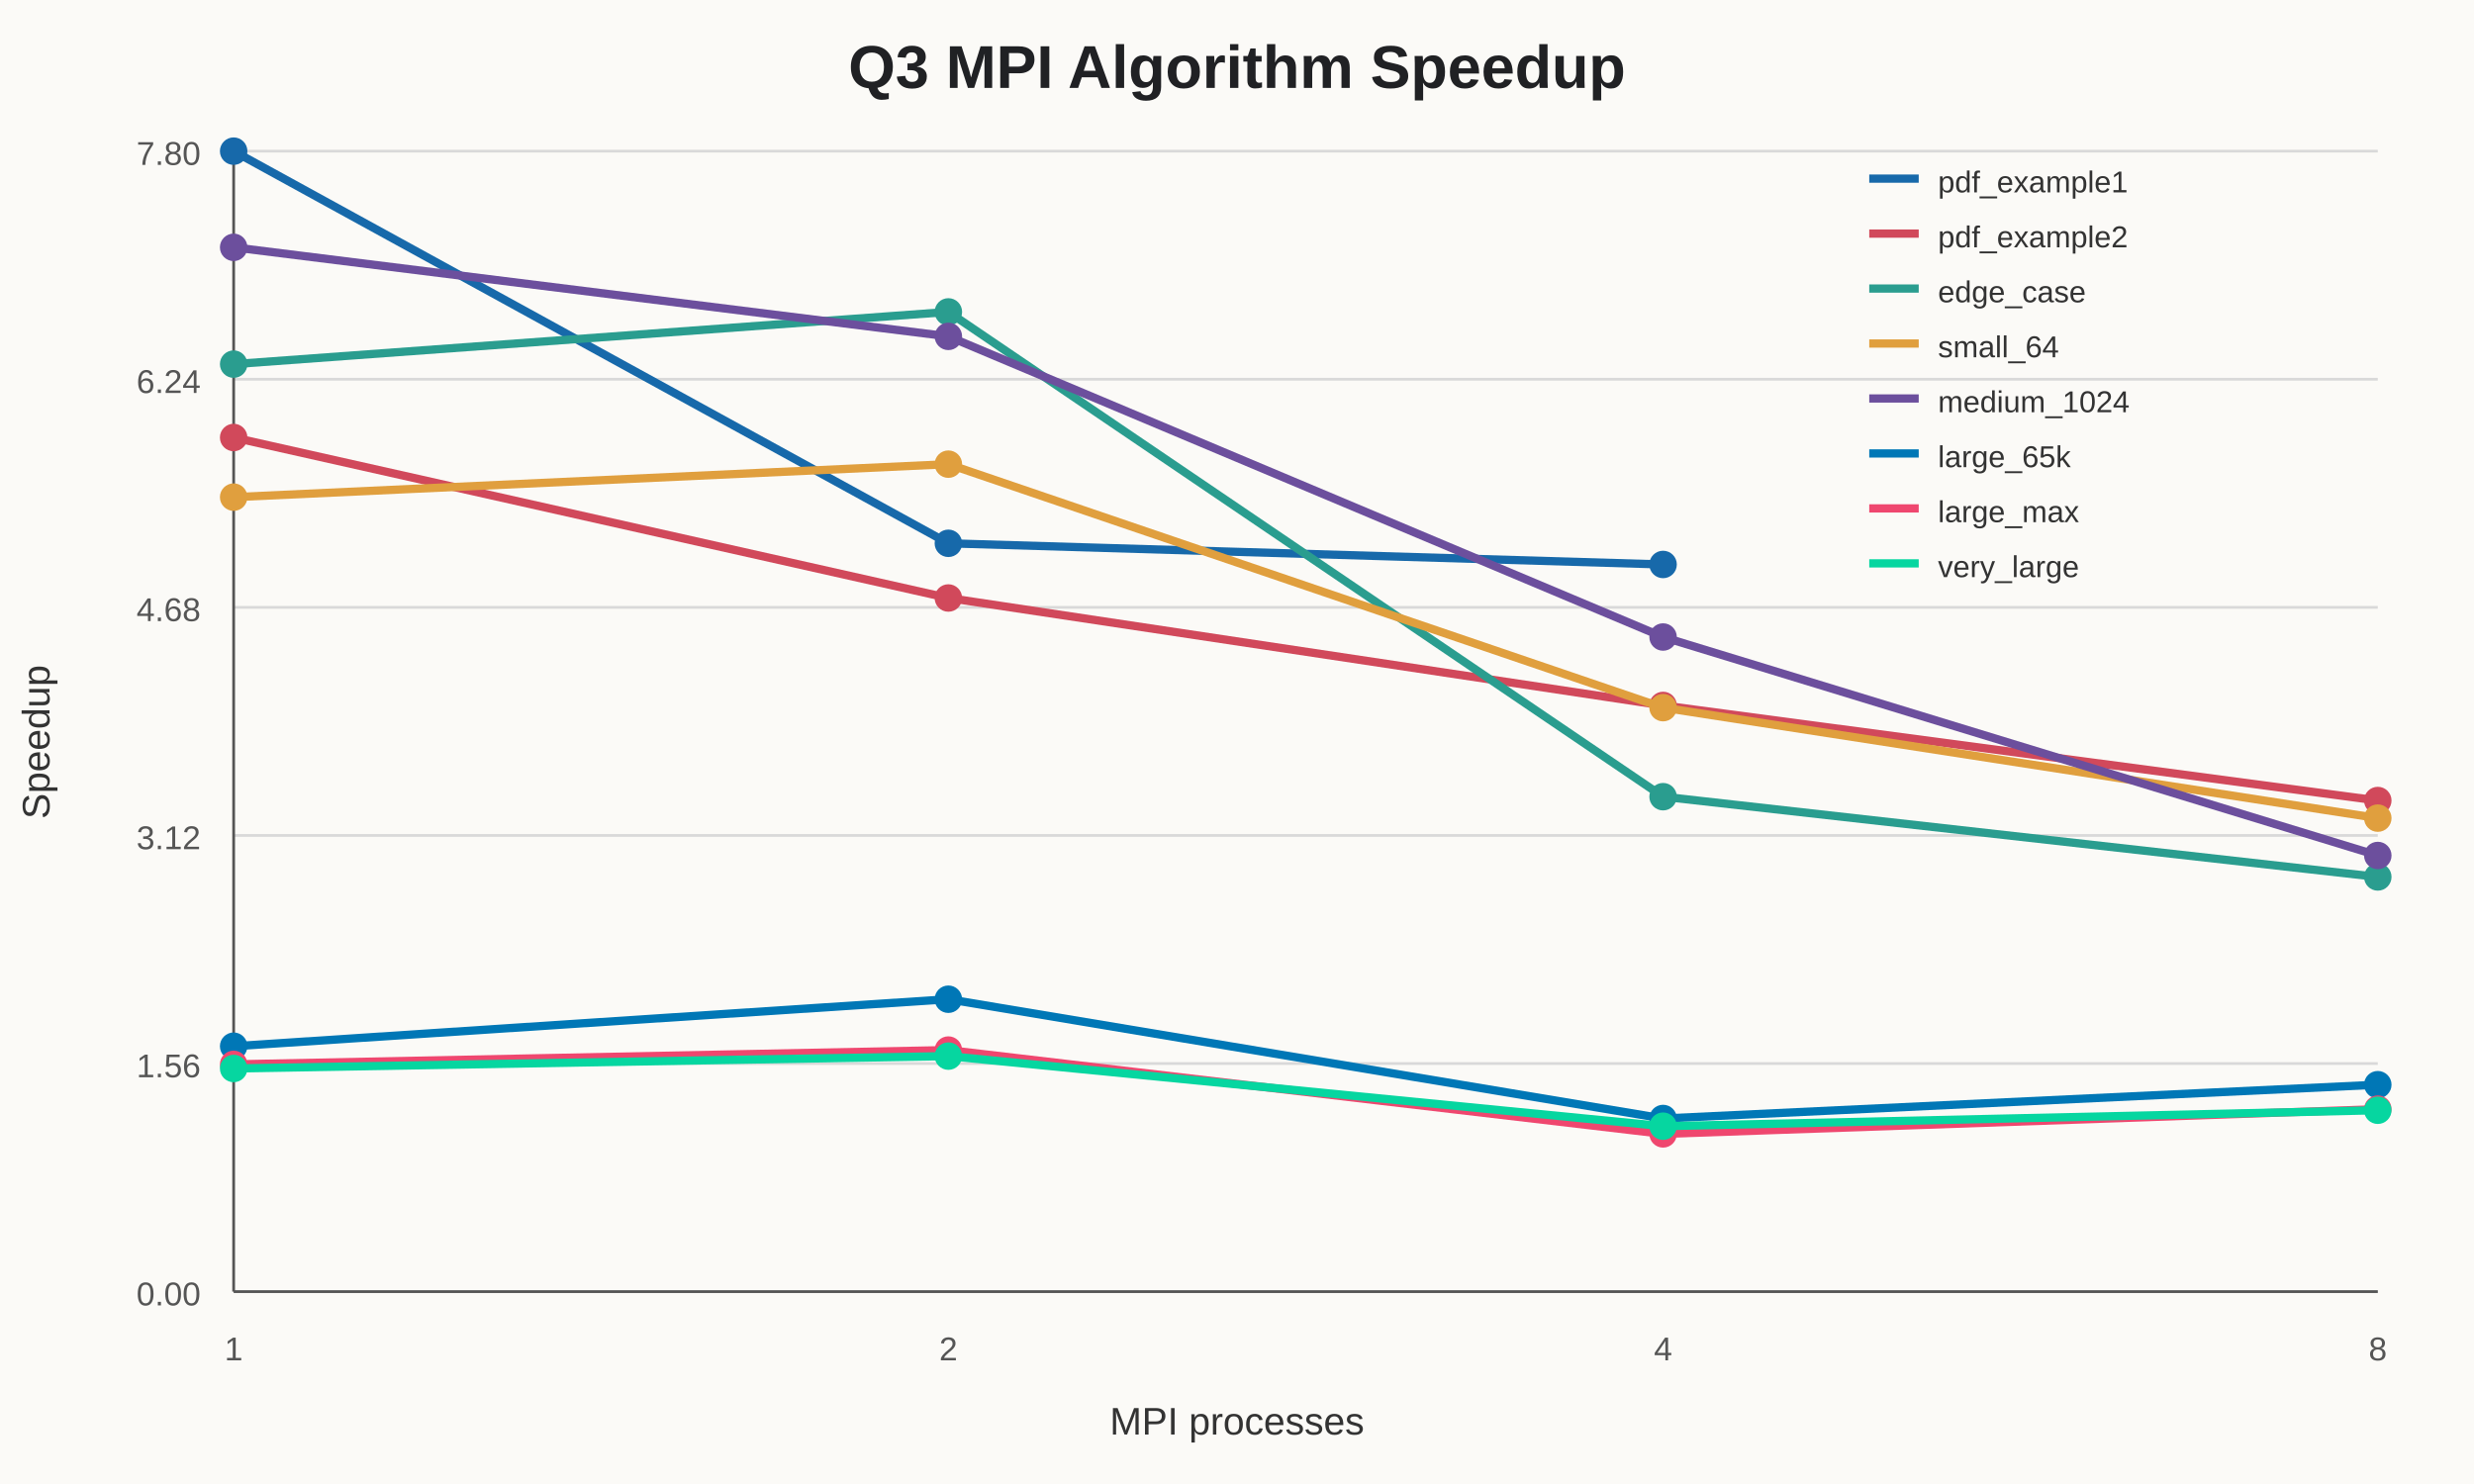
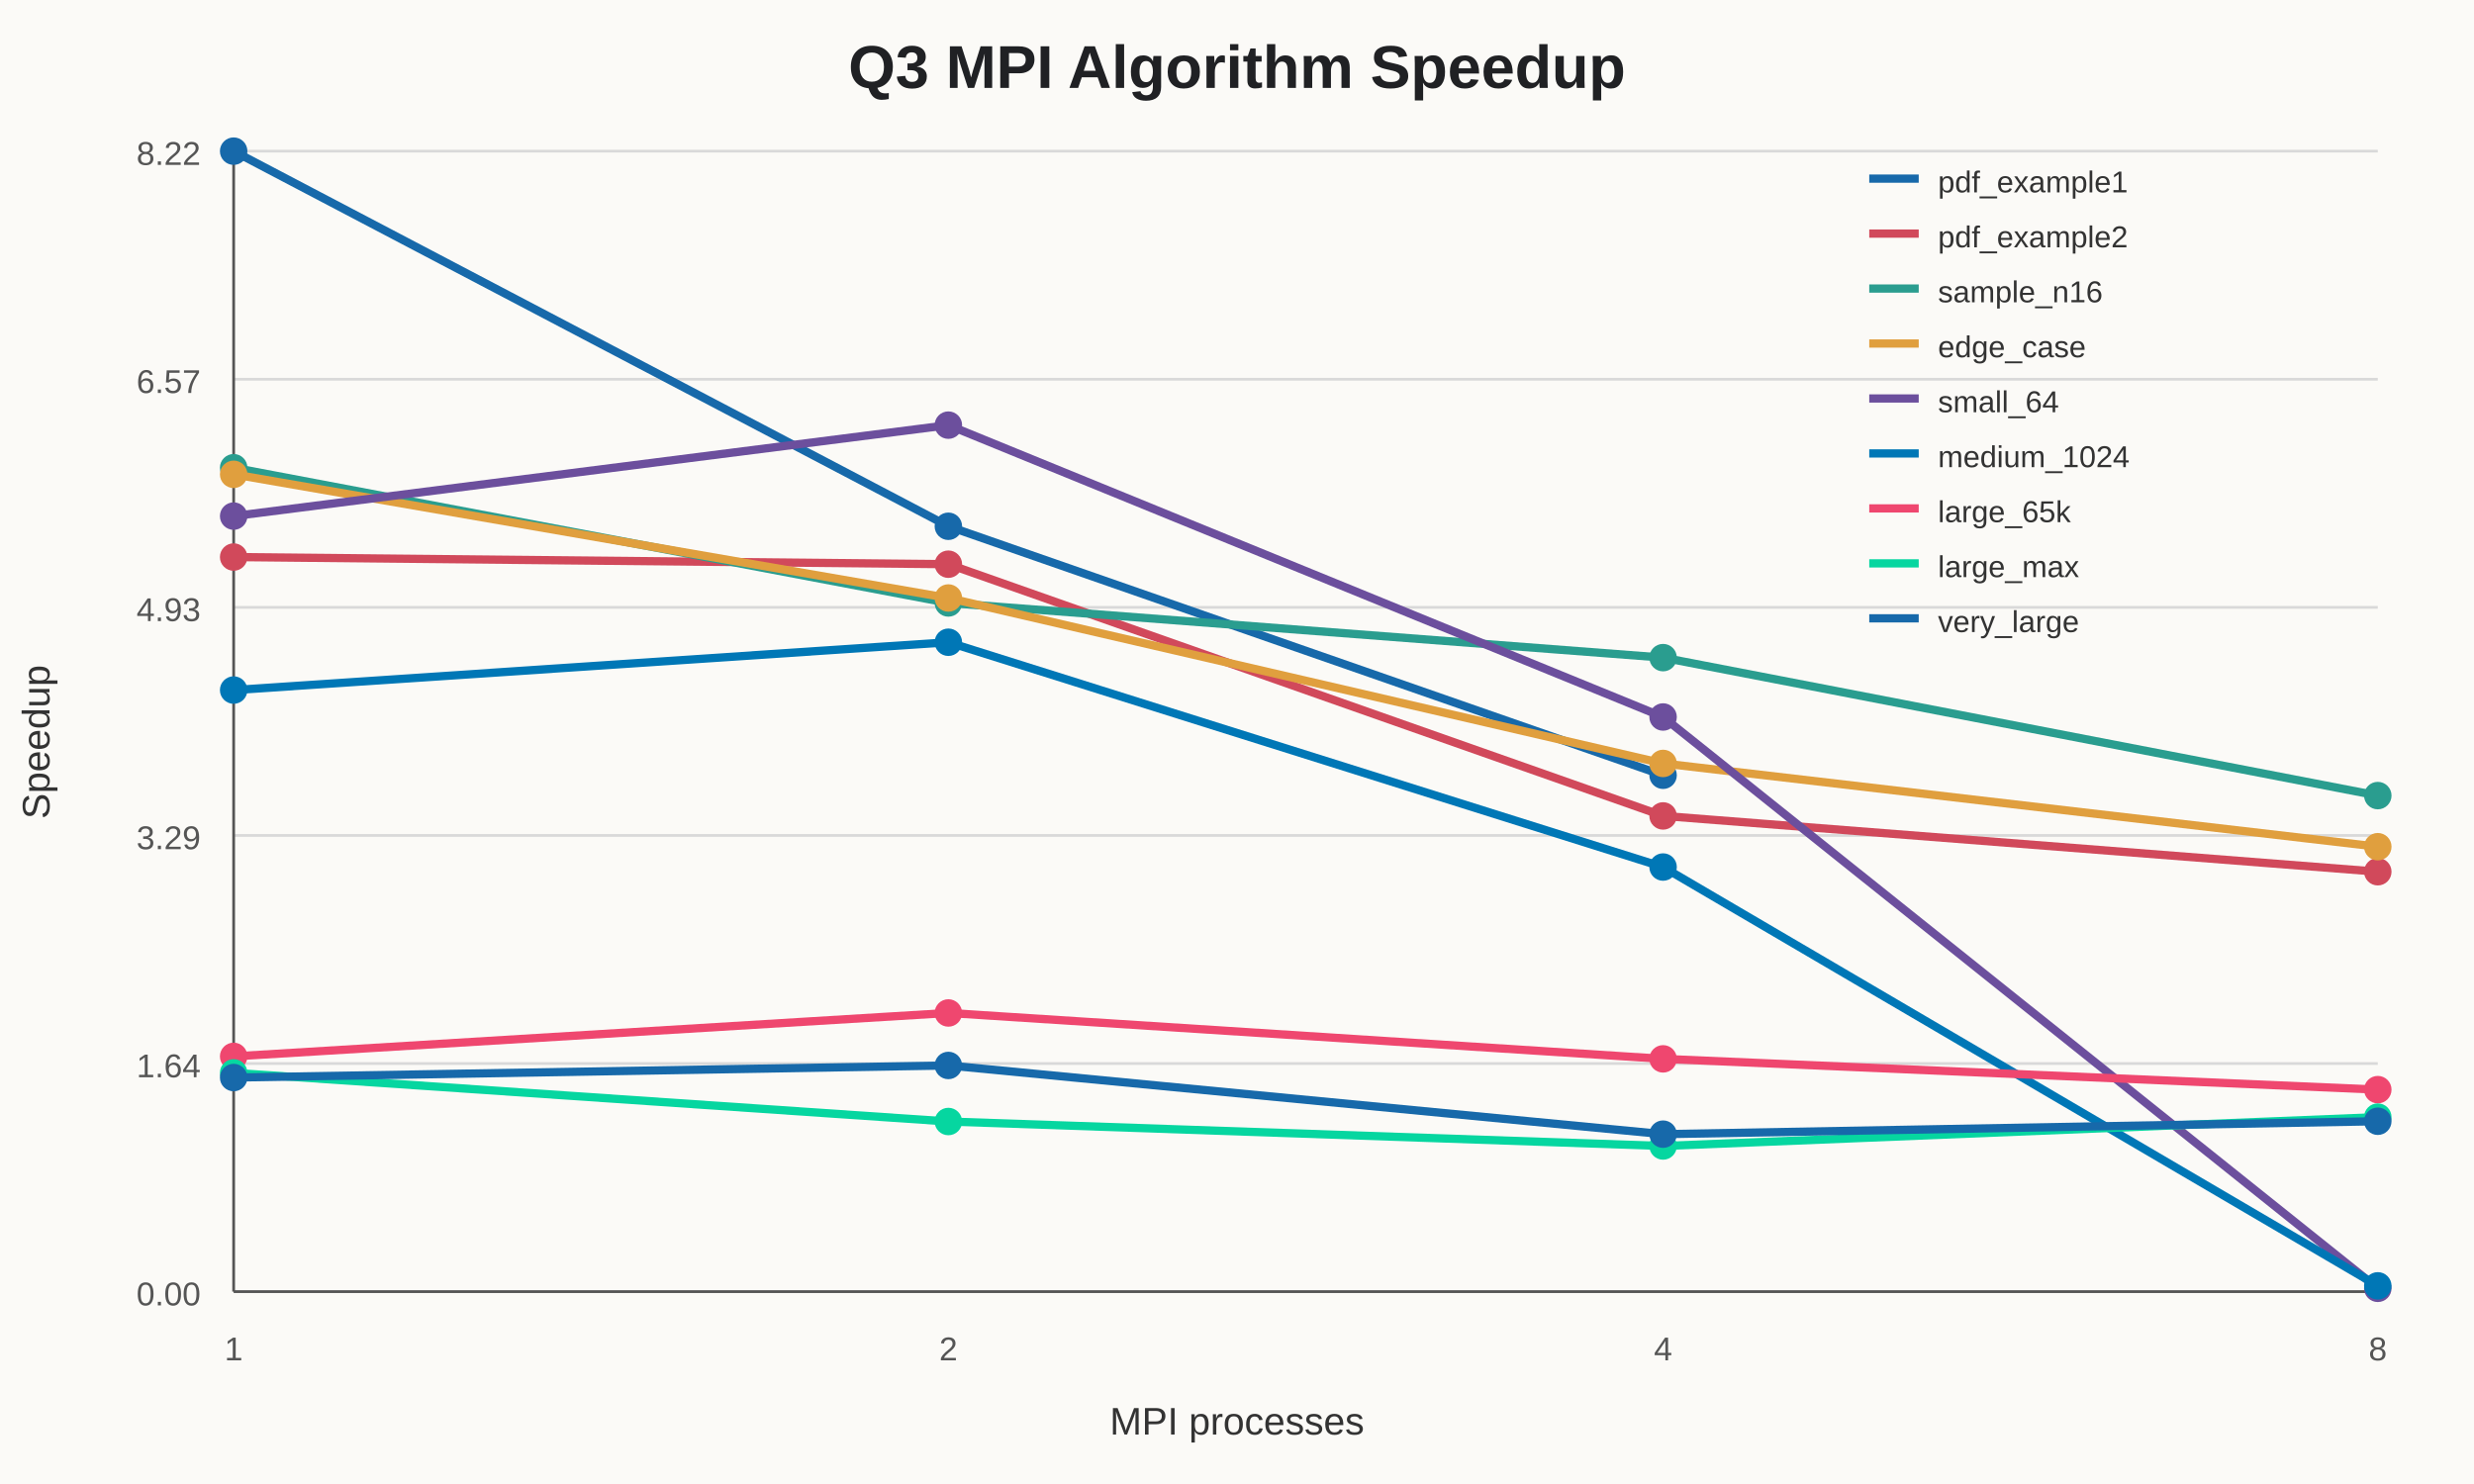
<svg xmlns="http://www.w3.org/2000/svg" width="900" height="540" viewBox="0 0 900 540">
  <rect width="100%" height="100%" fill="#fbfaf7" />
  <text x="450.0" y="32" text-anchor="middle" font-family="Arial" font-size="22" font-weight="bold" fill="#202124">Q3 MPI Algorithm Speedup</text>
  <line x1="85" y1="470.0" x2="865" y2="470.0" stroke="#d9d9d9" />
  <text x="73" y="475.0" text-anchor="end" font-family="Arial" font-size="12" fill="#555">0.00</text>
  <line x1="85" y1="387.0" x2="865" y2="387.0" stroke="#d9d9d9" />
-   <text x="73" y="392.0" text-anchor="end" font-family="Arial" font-size="12" fill="#555">1.56</text>
+   <text x="73" y="392.0" text-anchor="end" font-family="Arial" font-size="12" fill="#555">1.64</text>
  <line x1="85" y1="304.0" x2="865" y2="304.0" stroke="#d9d9d9" />
-   <text x="73" y="309.0" text-anchor="end" font-family="Arial" font-size="12" fill="#555">3.12</text>
+   <text x="73" y="309.0" text-anchor="end" font-family="Arial" font-size="12" fill="#555">3.29</text>
  <line x1="85" y1="221.0" x2="865" y2="221.0" stroke="#d9d9d9" />
-   <text x="73" y="226.0" text-anchor="end" font-family="Arial" font-size="12" fill="#555">4.68</text>
+   <text x="73" y="226.0" text-anchor="end" font-family="Arial" font-size="12" fill="#555">4.93</text>
  <line x1="85" y1="138.0" x2="865" y2="138.0" stroke="#d9d9d9" />
-   <text x="73" y="143.0" text-anchor="end" font-family="Arial" font-size="12" fill="#555">6.24</text>
+   <text x="73" y="143.0" text-anchor="end" font-family="Arial" font-size="12" fill="#555">6.57</text>
  <line x1="85" y1="55.0" x2="865" y2="55.0" stroke="#d9d9d9" />
-   <text x="73" y="60.0" text-anchor="end" font-family="Arial" font-size="12" fill="#555">7.80</text>
+   <text x="73" y="60.0" text-anchor="end" font-family="Arial" font-size="12" fill="#555">8.22</text>
  <line x1="85" y1="55" x2="85" y2="470" stroke="#555" />
  <line x1="85" y1="470" x2="865" y2="470" stroke="#555" />
  <text x="85.0" y="495" text-anchor="middle" font-family="Arial" font-size="12" fill="#555">1</text>
  <text x="345.0" y="495" text-anchor="middle" font-family="Arial" font-size="12" fill="#555">2</text>
  <text x="605.0" y="495" text-anchor="middle" font-family="Arial" font-size="12" fill="#555">4</text>
  <text x="865.0" y="495" text-anchor="middle" font-family="Arial" font-size="12" fill="#555">8</text>
  <text x="450.0" y="522" text-anchor="middle" font-family="Arial" font-size="14" fill="#333">MPI processes</text>
  <text x="18" y="270.0" text-anchor="middle" transform="rotate(-90 18 270.0)" font-family="Arial" font-size="14" fill="#333">Speedup</text>
-   <polyline points="85.0,55.0 345.0,197.7 605.0,205.4" fill="none" stroke="#1769aa" stroke-width="3" />
+   <polyline points="85.0,55.0 345.0,191.5 605.0,282.1" fill="none" stroke="#1769aa" stroke-width="3" />
  <circle cx="85.0" cy="55.0" r="5" fill="#1769aa" />
-   <circle cx="345.0" cy="197.7" r="5" fill="#1769aa" />
-   <circle cx="605.0" cy="205.4" r="5" fill="#1769aa" />
-   <polyline points="85.0,159.2 345.0,217.6 605.0,256.7 865.0,291.3" fill="none" stroke="#d1495b" stroke-width="3" />
-   <circle cx="85.0" cy="159.2" r="5" fill="#d1495b" />
-   <circle cx="345.0" cy="217.6" r="5" fill="#d1495b" />
-   <circle cx="605.0" cy="256.7" r="5" fill="#d1495b" />
-   <circle cx="865.0" cy="291.3" r="5" fill="#d1495b" />
-   <polyline points="85.0,132.5 345.0,113.5 605.0,289.9 865.0,319.1" fill="none" stroke="#2a9d8f" stroke-width="3" />
-   <circle cx="85.0" cy="132.5" r="5" fill="#2a9d8f" />
-   <circle cx="345.0" cy="113.5" r="5" fill="#2a9d8f" />
-   <circle cx="605.0" cy="289.9" r="5" fill="#2a9d8f" />
-   <circle cx="865.0" cy="319.1" r="5" fill="#2a9d8f" />
-   <polyline points="85.0,180.9 345.0,168.9 605.0,257.5 865.0,297.7" fill="none" stroke="#e09f3e" stroke-width="3" />
-   <circle cx="85.0" cy="180.9" r="5" fill="#e09f3e" />
-   <circle cx="345.0" cy="168.9" r="5" fill="#e09f3e" />
-   <circle cx="605.0" cy="257.5" r="5" fill="#e09f3e" />
-   <circle cx="865.0" cy="297.7" r="5" fill="#e09f3e" />
-   <polyline points="85.0,90.0 345.0,122.4 605.0,231.8 865.0,311.3" fill="none" stroke="#6c4f9d" stroke-width="3" />
-   <circle cx="85.0" cy="90.0" r="5" fill="#6c4f9d" />
-   <circle cx="345.0" cy="122.4" r="5" fill="#6c4f9d" />
-   <circle cx="605.0" cy="231.8" r="5" fill="#6c4f9d" />
-   <circle cx="865.0" cy="311.3" r="5" fill="#6c4f9d" />
-   <polyline points="85.0,380.7 345.0,363.6 605.0,407.0 865.0,394.7" fill="none" stroke="#0077b6" stroke-width="3" />
-   <circle cx="85.0" cy="380.7" r="5" fill="#0077b6" />
-   <circle cx="345.0" cy="363.6" r="5" fill="#0077b6" />
-   <circle cx="605.0" cy="407.0" r="5" fill="#0077b6" />
-   <circle cx="865.0" cy="394.7" r="5" fill="#0077b6" />
-   <polyline points="85.0,387.3 345.0,382.1 605.0,412.6 865.0,403.6" fill="none" stroke="#ef476f" stroke-width="3" />
-   <circle cx="85.0" cy="387.3" r="5" fill="#ef476f" />
-   <circle cx="345.0" cy="382.1" r="5" fill="#ef476f" />
-   <circle cx="605.0" cy="412.6" r="5" fill="#ef476f" />
-   <circle cx="865.0" cy="403.6" r="5" fill="#ef476f" />
-   <polyline points="85.0,388.8 345.0,384.3 605.0,409.8 865.0,404.0" fill="none" stroke="#06d6a0" stroke-width="3" />
-   <circle cx="85.0" cy="388.8" r="5" fill="#06d6a0" />
-   <circle cx="345.0" cy="384.3" r="5" fill="#06d6a0" />
-   <circle cx="605.0" cy="409.8" r="5" fill="#06d6a0" />
-   <circle cx="865.0" cy="404.0" r="5" fill="#06d6a0" />
+   <circle cx="345.0" cy="191.5" r="5" fill="#1769aa" />
+   <circle cx="605.0" cy="282.1" r="5" fill="#1769aa" />
+   <polyline points="85.0,202.7 345.0,205.3 605.0,296.9 865.0,317.2" fill="none" stroke="#d1495b" stroke-width="3" />
+   <circle cx="85.0" cy="202.7" r="5" fill="#d1495b" />
+   <circle cx="345.0" cy="205.3" r="5" fill="#d1495b" />
+   <circle cx="605.0" cy="296.9" r="5" fill="#d1495b" />
+   <circle cx="865.0" cy="317.2" r="5" fill="#d1495b" />
+   <polyline points="85.0,170.2 345.0,219.4 605.0,239.3 865.0,289.5" fill="none" stroke="#2a9d8f" stroke-width="3" />
+   <circle cx="85.0" cy="170.2" r="5" fill="#2a9d8f" />
+   <circle cx="345.0" cy="219.4" r="5" fill="#2a9d8f" />
+   <circle cx="605.0" cy="239.3" r="5" fill="#2a9d8f" />
+   <circle cx="865.0" cy="289.5" r="5" fill="#2a9d8f" />
+   <polyline points="85.0,172.6 345.0,217.6 605.0,277.8 865.0,308.1" fill="none" stroke="#e09f3e" stroke-width="3" />
+   <circle cx="85.0" cy="172.6" r="5" fill="#e09f3e" />
+   <circle cx="345.0" cy="217.6" r="5" fill="#e09f3e" />
+   <circle cx="605.0" cy="277.8" r="5" fill="#e09f3e" />
+   <circle cx="865.0" cy="308.1" r="5" fill="#e09f3e" />
+   <polyline points="85.0,187.8 345.0,154.7 605.0,260.9 865.0,468.8" fill="none" stroke="#6c4f9d" stroke-width="3" />
+   <circle cx="85.0" cy="187.8" r="5" fill="#6c4f9d" />
+   <circle cx="345.0" cy="154.7" r="5" fill="#6c4f9d" />
+   <circle cx="605.0" cy="260.9" r="5" fill="#6c4f9d" />
+   <circle cx="865.0" cy="468.8" r="5" fill="#6c4f9d" />
+   <polyline points="85.0,251.1 345.0,233.7 605.0,315.5 865.0,467.9" fill="none" stroke="#0077b6" stroke-width="3" />
+   <circle cx="85.0" cy="251.1" r="5" fill="#0077b6" />
+   <circle cx="345.0" cy="233.7" r="5" fill="#0077b6" />
+   <circle cx="605.0" cy="315.5" r="5" fill="#0077b6" />
+   <circle cx="865.0" cy="467.9" r="5" fill="#0077b6" />
+   <polyline points="85.0,384.4 345.0,368.6 605.0,385.3 865.0,396.5" fill="none" stroke="#ef476f" stroke-width="3" />
+   <circle cx="85.0" cy="384.4" r="5" fill="#ef476f" />
+   <circle cx="345.0" cy="368.6" r="5" fill="#ef476f" />
+   <circle cx="605.0" cy="385.3" r="5" fill="#ef476f" />
+   <circle cx="865.0" cy="396.5" r="5" fill="#ef476f" />
+   <polyline points="85.0,390.4 345.0,408.1 605.0,417.0 865.0,406.5" fill="none" stroke="#06d6a0" stroke-width="3" />
+   <circle cx="85.0" cy="390.4" r="5" fill="#06d6a0" />
+   <circle cx="345.0" cy="408.1" r="5" fill="#06d6a0" />
+   <circle cx="605.0" cy="417.0" r="5" fill="#06d6a0" />
+   <circle cx="865.0" cy="406.5" r="5" fill="#06d6a0" />
+   <polyline points="85.0,392.1 345.0,387.7 605.0,412.7 865.0,408.0" fill="none" stroke="#1769aa" stroke-width="3" />
+   <circle cx="85.0" cy="392.1" r="5" fill="#1769aa" />
+   <circle cx="345.0" cy="387.7" r="5" fill="#1769aa" />
+   <circle cx="605.0" cy="412.7" r="5" fill="#1769aa" />
+   <circle cx="865.0" cy="408.0" r="5" fill="#1769aa" />
  <line x1="680" y1="65" x2="698" y2="65" stroke="#1769aa" stroke-width="3" />
  <text x="705" y="70" font-family="Arial" font-size="11" fill="#333">pdf_example1</text>
  <line x1="680" y1="85" x2="698" y2="85" stroke="#d1495b" stroke-width="3" />
  <text x="705" y="90" font-family="Arial" font-size="11" fill="#333">pdf_example2</text>
  <line x1="680" y1="105" x2="698" y2="105" stroke="#2a9d8f" stroke-width="3" />
-   <text x="705" y="110" font-family="Arial" font-size="11" fill="#333">edge_case</text>
+   <text x="705" y="110" font-family="Arial" font-size="11" fill="#333">sample_n16</text>
  <line x1="680" y1="125" x2="698" y2="125" stroke="#e09f3e" stroke-width="3" />
-   <text x="705" y="130" font-family="Arial" font-size="11" fill="#333">small_64</text>
+   <text x="705" y="130" font-family="Arial" font-size="11" fill="#333">edge_case</text>
  <line x1="680" y1="145" x2="698" y2="145" stroke="#6c4f9d" stroke-width="3" />
-   <text x="705" y="150" font-family="Arial" font-size="11" fill="#333">medium_1024</text>
+   <text x="705" y="150" font-family="Arial" font-size="11" fill="#333">small_64</text>
  <line x1="680" y1="165" x2="698" y2="165" stroke="#0077b6" stroke-width="3" />
-   <text x="705" y="170" font-family="Arial" font-size="11" fill="#333">large_65k</text>
+   <text x="705" y="170" font-family="Arial" font-size="11" fill="#333">medium_1024</text>
  <line x1="680" y1="185" x2="698" y2="185" stroke="#ef476f" stroke-width="3" />
-   <text x="705" y="190" font-family="Arial" font-size="11" fill="#333">large_max</text>
+   <text x="705" y="190" font-family="Arial" font-size="11" fill="#333">large_65k</text>
  <line x1="680" y1="205" x2="698" y2="205" stroke="#06d6a0" stroke-width="3" />
-   <text x="705" y="210" font-family="Arial" font-size="11" fill="#333">very_large</text>
+   <text x="705" y="210" font-family="Arial" font-size="11" fill="#333">large_max</text>
+   <line x1="680" y1="225" x2="698" y2="225" stroke="#1769aa" stroke-width="3" />
+   <text x="705" y="230" font-family="Arial" font-size="11" fill="#333">very_large</text>
</svg>
